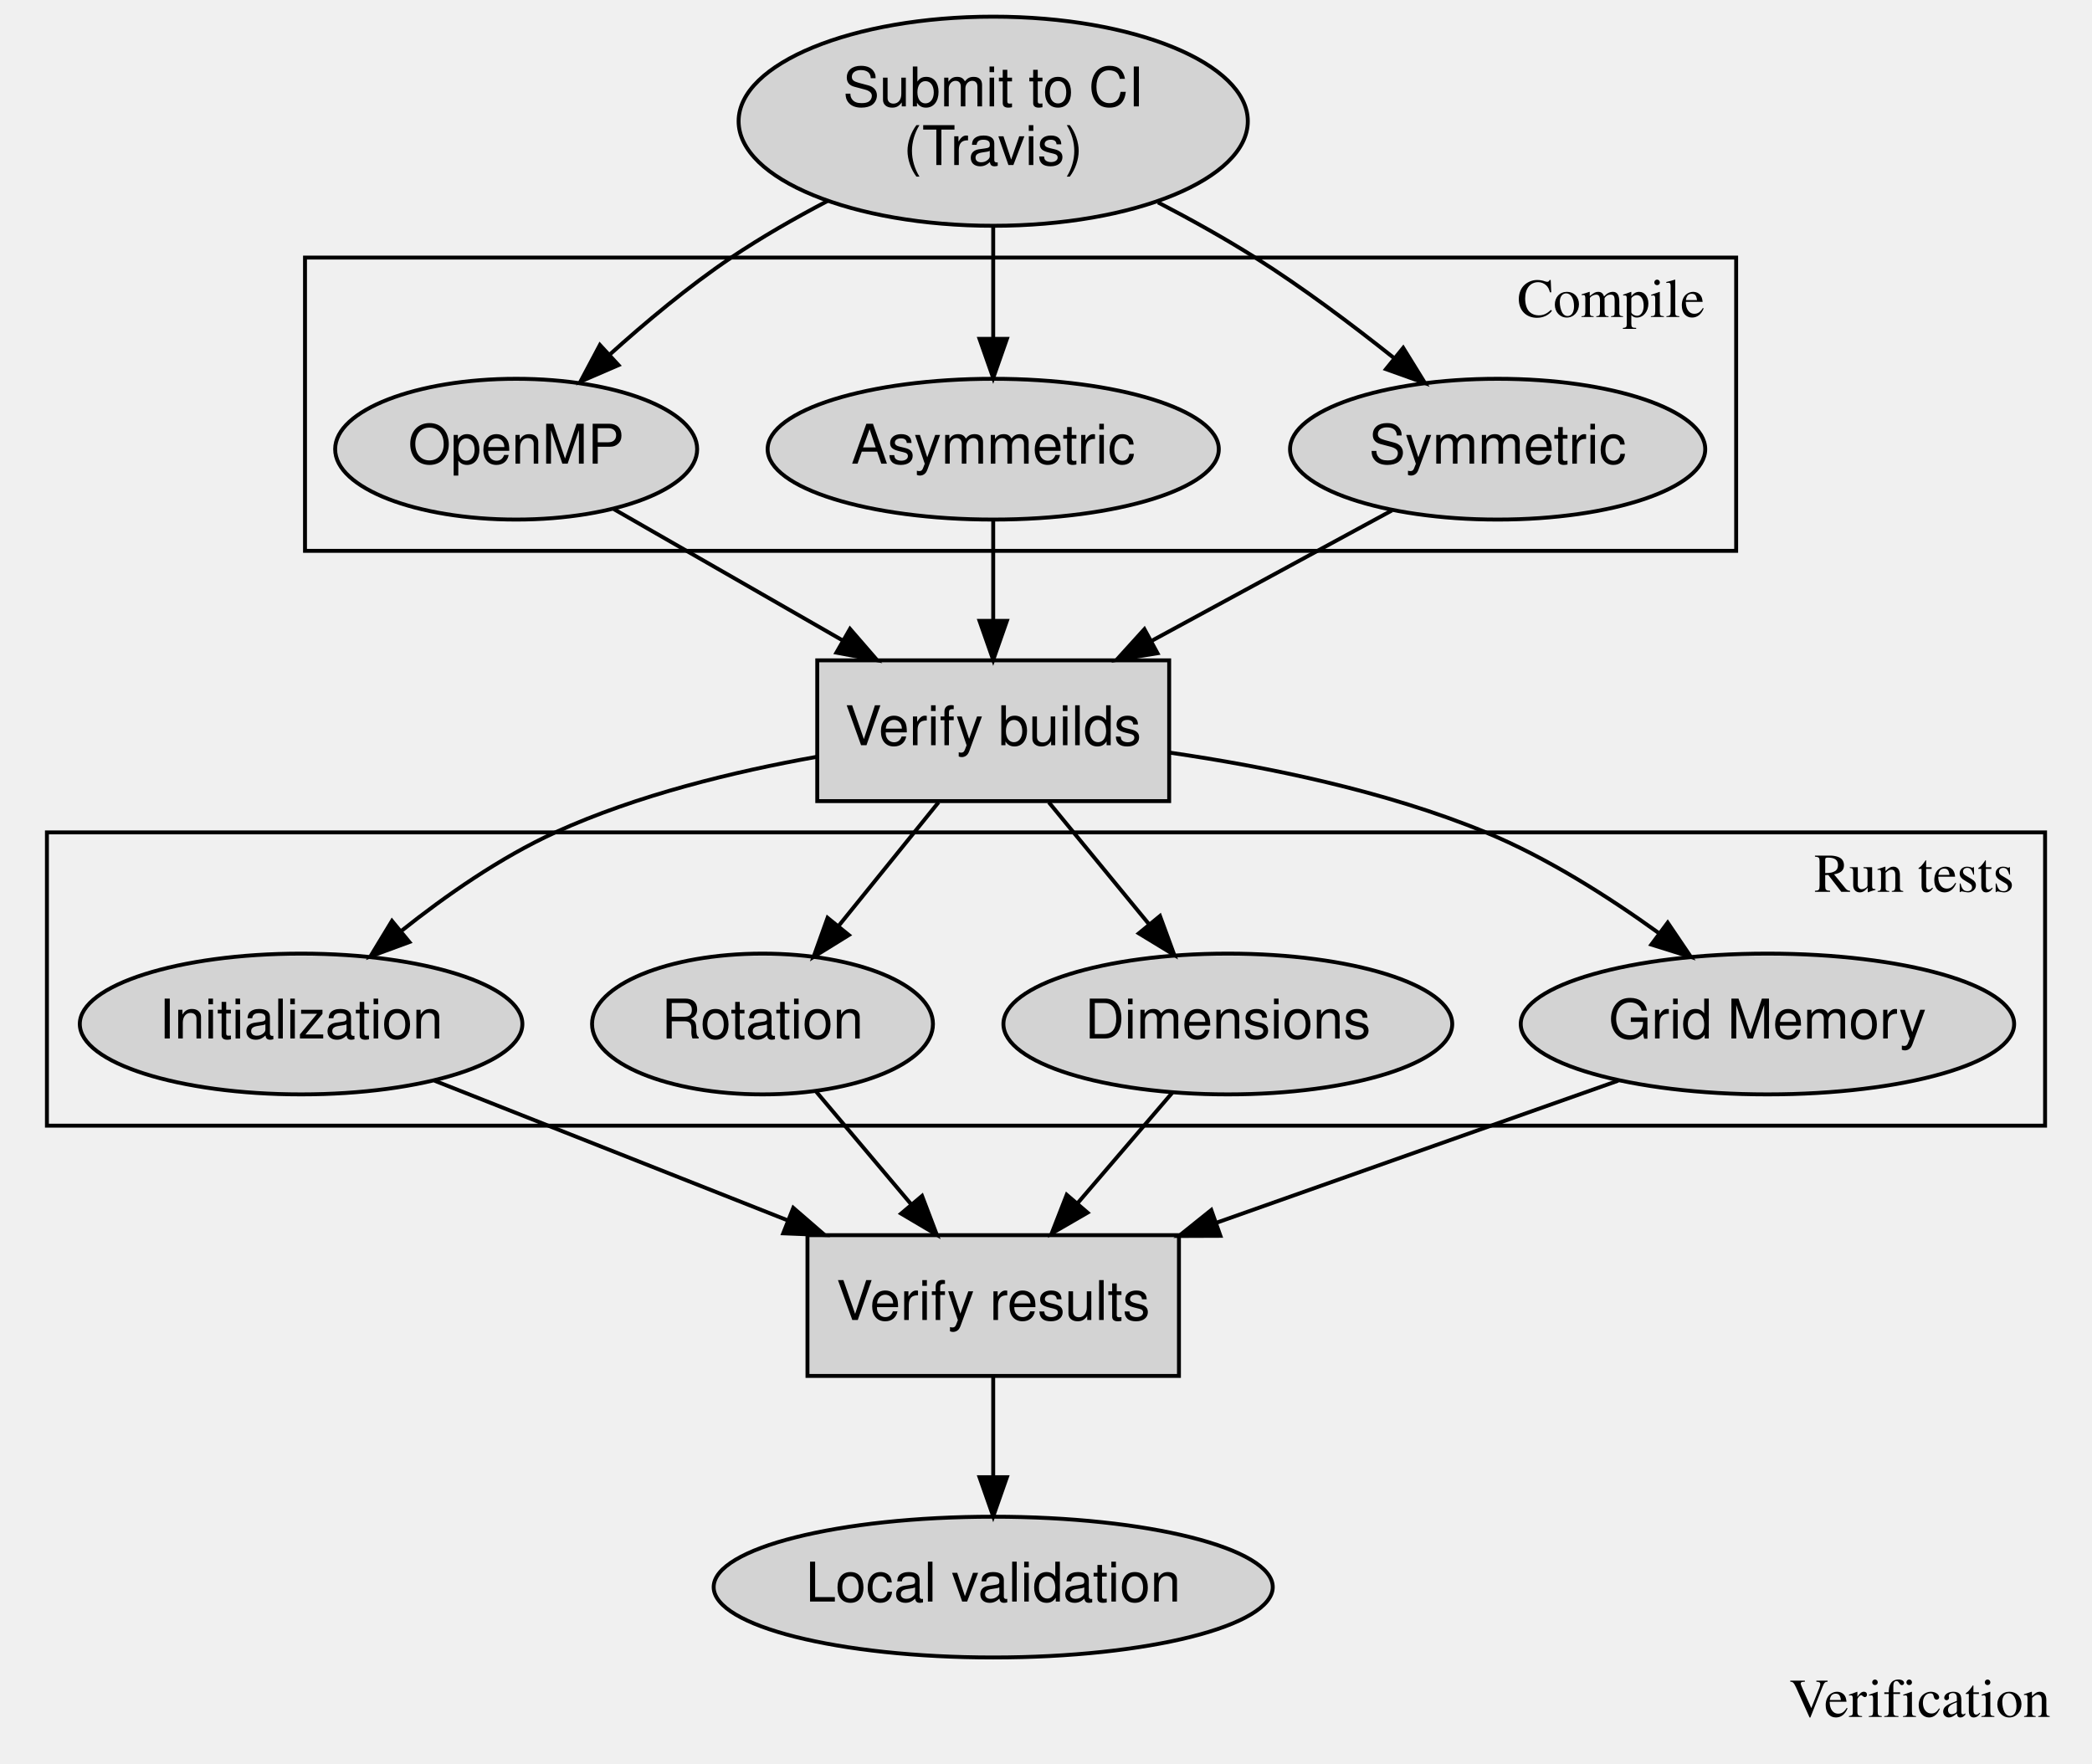
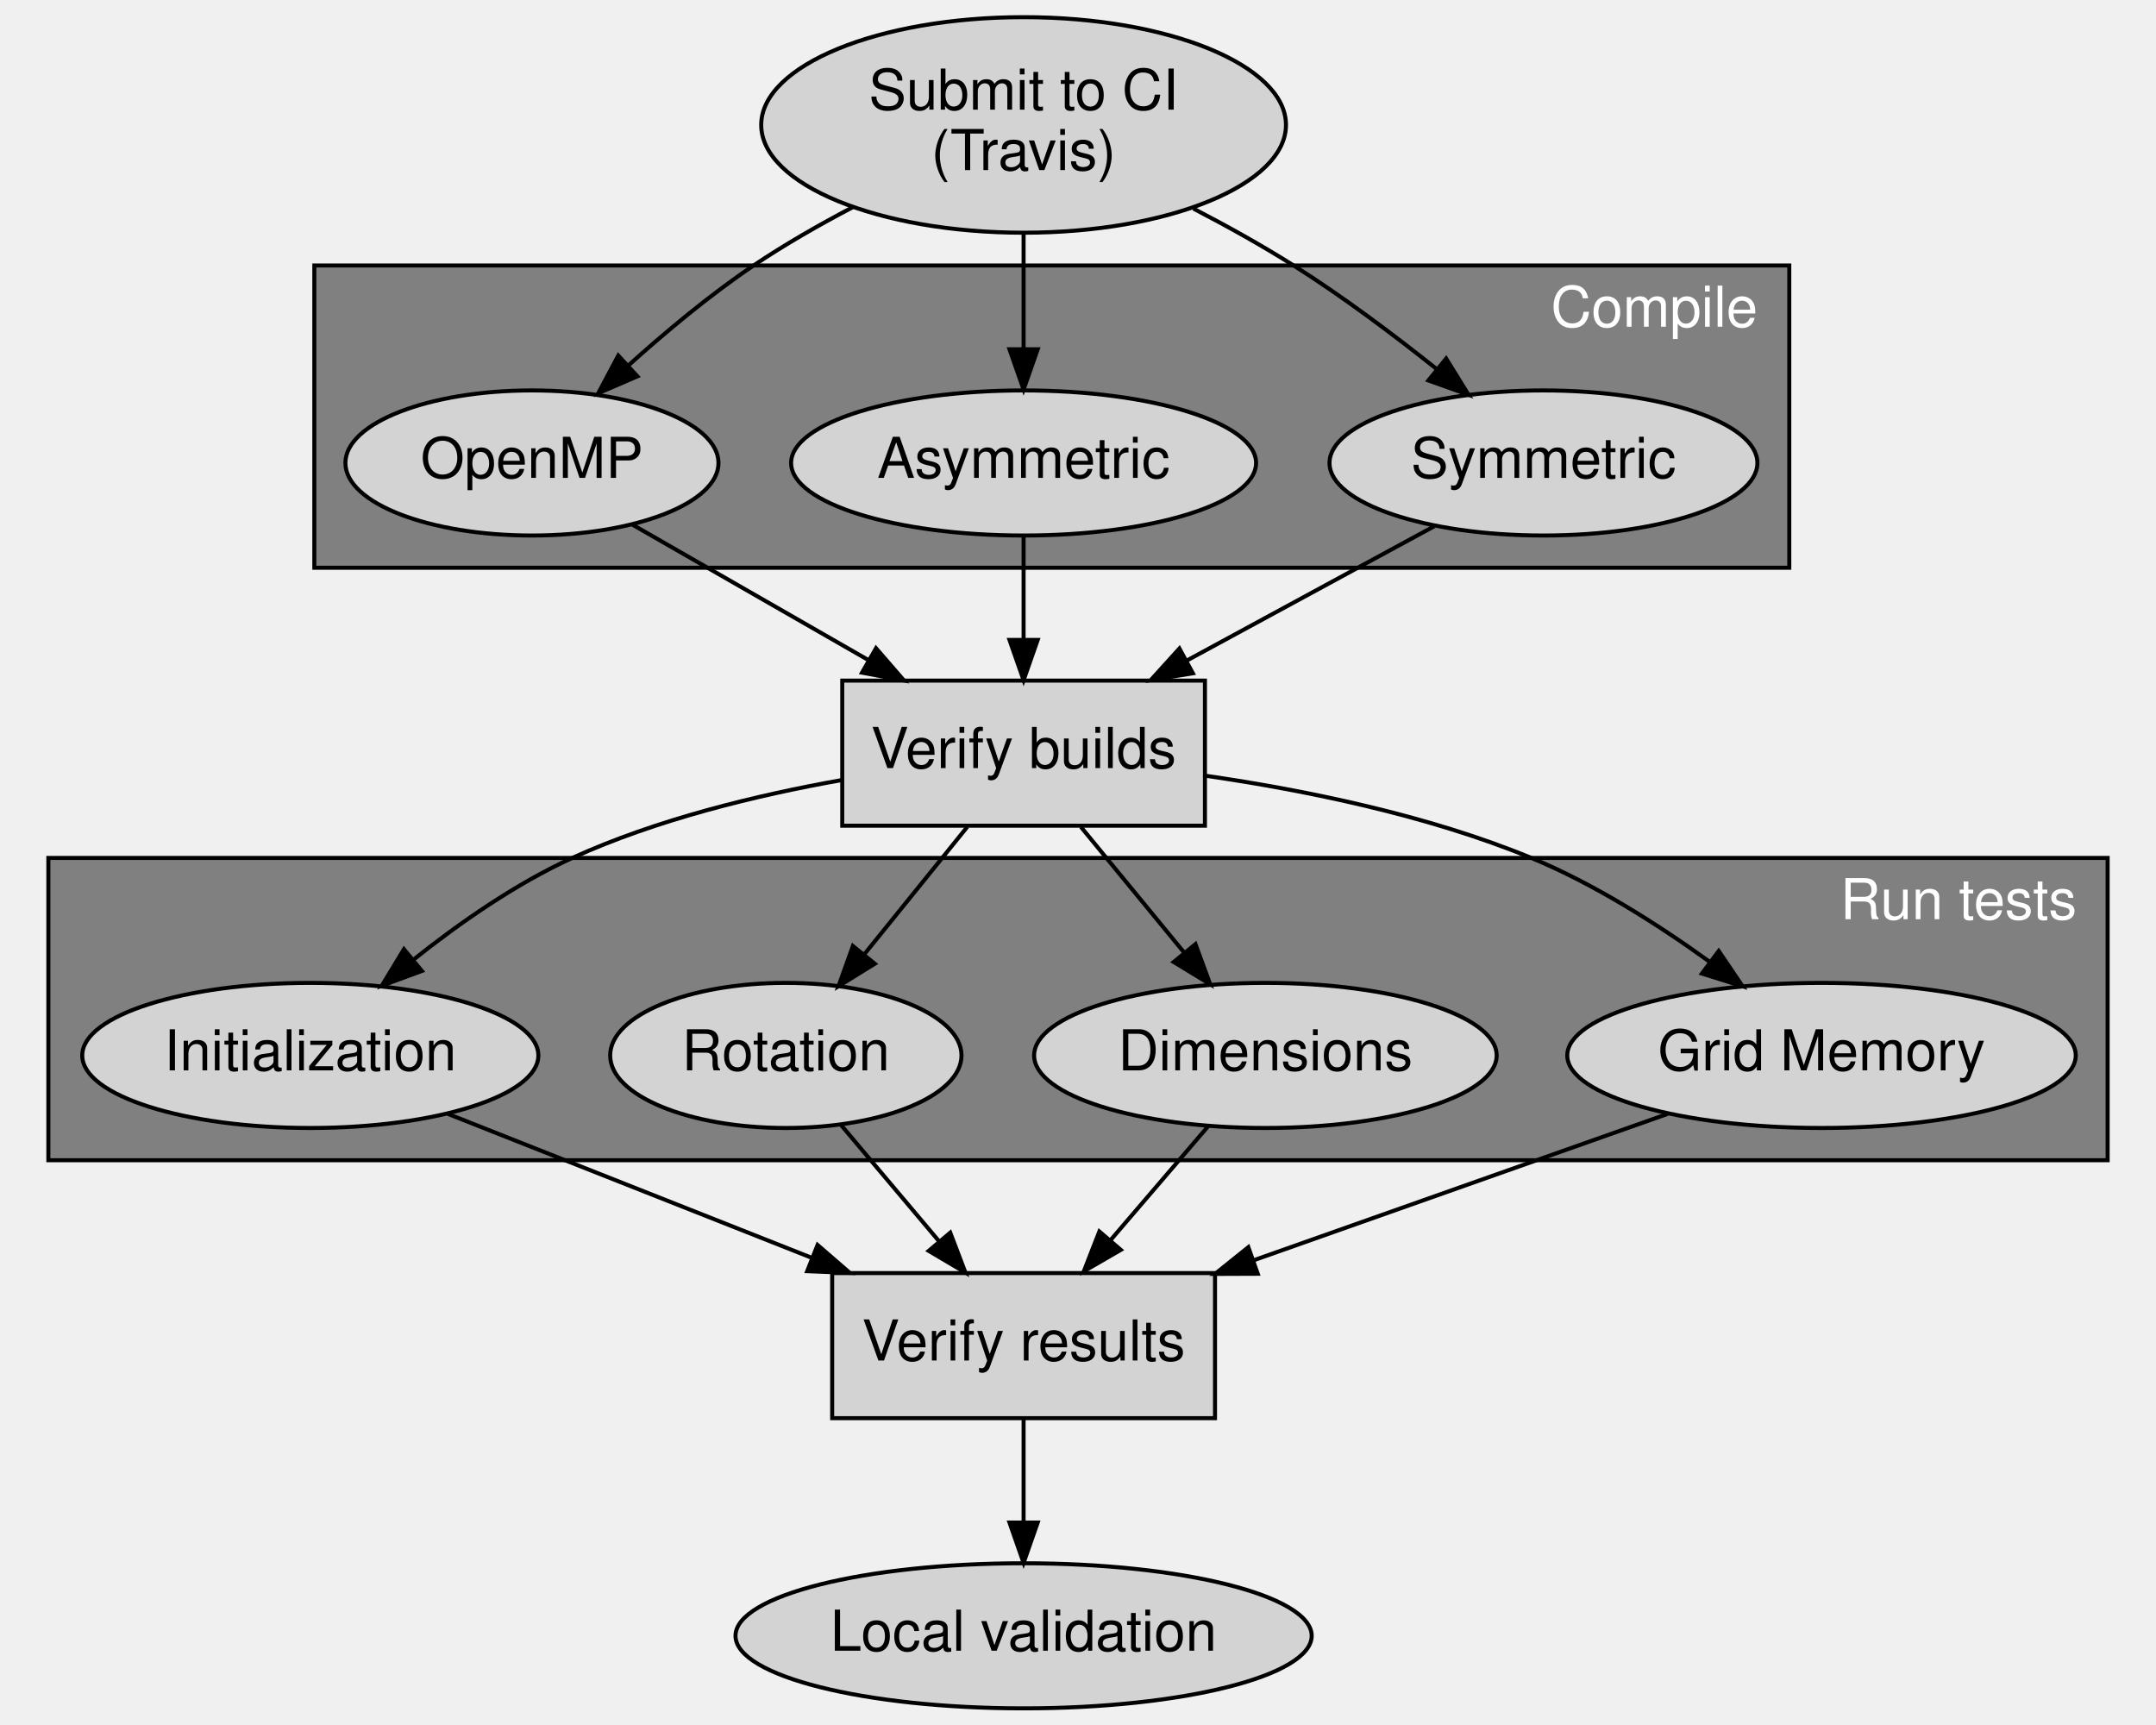
- <svg xmlns="http://www.w3.org/2000/svg" width="535pt" height="451pt" viewBox="0.00 0.00 535.00 450.74">
-   <g id="graph0" class="graph" transform="scale(1 1) rotate(0) translate(4 446.74)">
-     <text text-anchor="middle" x="487" y="-7.8" font-family="Times,serif" font-size="14.00">Verification</text>
+ <svg xmlns="http://www.w3.org/2000/svg" width="535pt" height="428pt" viewBox="0.00 0.00 535.00 427.74">
+   <g id="graph0" class="graph" transform="scale(1 1) rotate(0) translate(4 423.74)">
    <g id="clust5" class="cluster">
-       <polygon fill="transparent" stroke="black" points="74,-306 74,-381 440,-381 440,-306 74,-306" />
-       <text text-anchor="middle" x="408" y="-365.8" font-family="Times,serif" font-size="14.00">Compile</text>
+       <polygon fill="grey" stroke="black" points="74,-283 74,-358 440,-358 440,-283 74,-283" />
+       <text text-anchor="middle" x="406.5" y="-342.8" font-family="Helvetica,sans-Serif" font-size="14.00" fill="white">Compile</text>
    </g>
    <g id="clust6" class="cluster">
-       <polygon fill="transparent" stroke="black" points="8,-159 8,-234 519,-234 519,-159 8,-159" />
-       <text text-anchor="middle" x="485.5" y="-218.8" font-family="Times,serif" font-size="14.00">Run tests</text>
+       <polygon fill="grey" stroke="black" points="8,-136 8,-211 519,-211 519,-136 8,-136" />
+       <text text-anchor="middle" x="482" y="-195.8" font-family="Helvetica,sans-Serif" font-size="14.00" fill="white">Run tests</text>
    </g>
    <g id="node1" class="node">
-       <ellipse fill="lightgrey" stroke="black" cx="250" cy="-415.87" rx="65.11" ry="26.74" />
-       <text text-anchor="middle" x="250" y="-419.67" font-family="Helvetica,sans-Serif" font-size="14.00">Submit to CI</text>
-       <text text-anchor="middle" x="250" y="-404.67" font-family="Helvetica,sans-Serif" font-size="14.00">(Travis)</text>
+       <ellipse fill="lightgrey" stroke="black" cx="250" cy="-392.87" rx="65.11" ry="26.74" />
+       <text text-anchor="middle" x="250" y="-396.67" font-family="Helvetica,sans-Serif" font-size="14.00">Submit to CI</text>
+       <text text-anchor="middle" x="250" y="-381.67" font-family="Helvetica,sans-Serif" font-size="14.00">(Travis)</text>
    </g>
    <g id="node2" class="node">
-       <ellipse fill="lightgrey" stroke="black" cx="379" cy="-332" rx="53.09" ry="18" />
-       <text text-anchor="middle" x="379" y="-328.3" font-family="Helvetica,sans-Serif" font-size="14.00">Symmetric</text>
+       <ellipse fill="lightgrey" stroke="black" cx="379" cy="-309" rx="53.09" ry="18" />
+       <text text-anchor="middle" x="379" y="-305.3" font-family="Helvetica,sans-Serif" font-size="14.00">Symmetric</text>
    </g>
    <g id="edge1" class="edge">
-       <path fill="none" stroke="black" d="M292.14,-395.11C300.54,-390.75 309.18,-385.94 317,-381 329.08,-373.37 341.67,-363.93 352.33,-355.44" />
-       <polygon fill="black" stroke="black" points="354.85,-357.91 360.42,-348.9 350.44,-352.47 354.85,-357.91" />
+       <path fill="none" stroke="black" d="M292.14,-372.11C300.54,-367.75 309.18,-362.94 317,-358 329.08,-350.37 341.67,-340.93 352.33,-332.44" />
+       <polygon fill="black" stroke="black" points="354.85,-334.91 360.42,-325.9 350.44,-329.47 354.85,-334.91" />
    </g>
    <g id="node3" class="node">
-       <ellipse fill="lightgrey" stroke="black" cx="250" cy="-332" rx="57.69" ry="18" />
-       <text text-anchor="middle" x="250" y="-328.3" font-family="Helvetica,sans-Serif" font-size="14.00">Asymmetric</text>
+       <ellipse fill="lightgrey" stroke="black" cx="250" cy="-309" rx="57.69" ry="18" />
+       <text text-anchor="middle" x="250" y="-305.3" font-family="Helvetica,sans-Serif" font-size="14.00">Asymmetric</text>
    </g>
    <g id="edge2" class="edge">
-       <path fill="none" stroke="black" d="M250,-388.97C250,-379.87 250,-369.63 250,-360.42" />
-       <polygon fill="black" stroke="black" points="253.5,-360.21 250,-350.21 246.5,-360.21 253.5,-360.21" />
+       <path fill="none" stroke="black" d="M250,-365.97C250,-356.87 250,-346.63 250,-337.42" />
+       <polygon fill="black" stroke="black" points="253.5,-337.21 250,-327.21 246.5,-337.21 253.5,-337.21" />
    </g>
    <g id="node4" class="node">
-       <ellipse fill="lightgrey" stroke="black" cx="128" cy="-332" rx="46.29" ry="18" />
-       <text text-anchor="middle" x="128" y="-328.3" font-family="Helvetica,sans-Serif" font-size="14.00">OpenMP</text>
+       <ellipse fill="lightgrey" stroke="black" cx="128" cy="-309" rx="46.29" ry="18" />
+       <text text-anchor="middle" x="128" y="-305.3" font-family="Helvetica,sans-Serif" font-size="14.00">OpenMP</text>
    </g>
    <g id="edge3" class="edge">
-       <path fill="none" stroke="black" d="M207.63,-395.47C199.25,-391.08 190.68,-386.17 183,-381 172.16,-373.7 161.13,-364.49 151.82,-356.1" />
-       <polygon fill="black" stroke="black" points="154.17,-353.5 144.45,-349.3 149.42,-358.65 154.17,-353.5" />
+       <path fill="none" stroke="black" d="M207.63,-372.47C199.25,-368.08 190.68,-363.17 183,-358 172.16,-350.7 161.13,-341.49 151.82,-333.1" />
+       <polygon fill="black" stroke="black" points="154.17,-330.5 144.45,-326.3 149.42,-335.65 154.17,-330.5" />
    </g>
    <g id="node5" class="node">
-       <polygon fill="lightgrey" stroke="black" points="295,-278 205,-278 205,-242 295,-242 295,-278" />
-       <text text-anchor="middle" x="250" y="-256.3" font-family="Helvetica,sans-Serif" font-size="14.00">Verify builds</text>
+       <polygon fill="lightgrey" stroke="black" points="295,-255 205,-255 205,-219 295,-219 295,-255" />
+       <text text-anchor="middle" x="250" y="-233.3" font-family="Helvetica,sans-Serif" font-size="14.00">Verify builds</text>
    </g>
    <g id="edge4" class="edge">
-       <path fill="none" stroke="black" d="M351.96,-316.33C334.15,-306.66 310.5,-293.83 290.47,-282.96" />
-       <polygon fill="black" stroke="black" points="292.01,-279.82 281.55,-278.12 288.67,-285.97 292.01,-279.82" />
+       <path fill="none" stroke="black" d="M351.96,-293.33C334.15,-283.66 310.5,-270.83 290.47,-259.96" />
+       <polygon fill="black" stroke="black" points="292.01,-256.82 281.55,-255.12 288.67,-262.97 292.01,-256.82" />
    </g>
    <g id="edge5" class="edge">
-       <path fill="none" stroke="black" d="M250,-313.7C250,-305.98 250,-296.71 250,-288.11" />
-       <polygon fill="black" stroke="black" points="253.5,-288.1 250,-278.1 246.5,-288.1 253.5,-288.1" />
+       <path fill="none" stroke="black" d="M250,-290.7C250,-282.98 250,-273.71 250,-265.11" />
+       <polygon fill="black" stroke="black" points="253.5,-265.1 250,-255.1 246.5,-265.1 253.5,-265.1" />
    </g>
    <g id="edge6" class="edge">
-       <path fill="none" stroke="black" d="M152.98,-316.67C169.83,-307 192.4,-294.05 211.52,-283.08" />
-       <polygon fill="black" stroke="black" points="213.38,-286.04 220.32,-278.03 209.9,-279.97 213.38,-286.04" />
+       <path fill="none" stroke="black" d="M152.98,-293.67C169.83,-284 192.4,-271.05 211.52,-260.08" />
+       <polygon fill="black" stroke="black" points="213.38,-263.04 220.32,-255.03 209.9,-256.97 213.38,-263.04" />
    </g>
    <g id="node6" class="node">
-       <ellipse fill="lightgrey" stroke="black" cx="448" cy="-185" rx="63.09" ry="18" />
-       <text text-anchor="middle" x="448" y="-181.3" font-family="Helvetica,sans-Serif" font-size="14.00">Grid Memory</text>
+       <ellipse fill="lightgrey" stroke="black" cx="448" cy="-162" rx="63.09" ry="18" />
+       <text text-anchor="middle" x="448" y="-158.3" font-family="Helvetica,sans-Serif" font-size="14.00">Grid Memory</text>
    </g>
    <g id="edge7" class="edge">
-       <path fill="none" stroke="black" d="M295.27,-254.38C319.84,-250.81 350.34,-244.61 376,-234 391.57,-227.57 407.31,-217.56 420.09,-208.34" />
-       <polygon fill="black" stroke="black" points="422.49,-210.92 428.42,-202.15 418.31,-205.31 422.49,-210.92" />
+       <path fill="none" stroke="black" d="M295.27,-231.38C319.84,-227.81 350.34,-221.61 376,-211 391.57,-204.57 407.31,-194.56 420.09,-185.34" />
+       <polygon fill="black" stroke="black" points="422.49,-187.92 428.42,-179.15 418.31,-182.31 422.49,-187.92" />
    </g>
    <g id="node7" class="node">
-       <ellipse fill="lightgrey" stroke="black" cx="310" cy="-185" rx="57.39" ry="18" />
-       <text text-anchor="middle" x="310" y="-181.3" font-family="Helvetica,sans-Serif" font-size="14.00">Dimensions</text>
+       <ellipse fill="lightgrey" stroke="black" cx="310" cy="-162" rx="57.39" ry="18" />
+       <text text-anchor="middle" x="310" y="-158.3" font-family="Helvetica,sans-Serif" font-size="14.00">Dimensions</text>
    </g>
    <g id="edge8" class="edge">
-       <path fill="none" stroke="black" d="M264.22,-241.7C271.88,-232.38 281.45,-220.74 289.86,-210.5" />
-       <polygon fill="black" stroke="black" points="292.65,-212.62 296.3,-202.67 287.24,-208.18 292.65,-212.62" />
+       <path fill="none" stroke="black" d="M264.22,-218.7C271.88,-209.38 281.45,-197.74 289.86,-187.5" />
+       <polygon fill="black" stroke="black" points="292.65,-189.62 296.3,-179.67 287.24,-185.18 292.65,-189.62" />
    </g>
    <g id="node8" class="node">
-       <ellipse fill="lightgrey" stroke="black" cx="191" cy="-185" rx="43.59" ry="18" />
-       <text text-anchor="middle" x="191" y="-181.3" font-family="Helvetica,sans-Serif" font-size="14.00">Rotation</text>
+       <ellipse fill="lightgrey" stroke="black" cx="191" cy="-162" rx="43.59" ry="18" />
+       <text text-anchor="middle" x="191" y="-158.3" font-family="Helvetica,sans-Serif" font-size="14.00">Rotation</text>
    </g>
    <g id="edge9" class="edge">
-       <path fill="none" stroke="black" d="M236.02,-241.7C228.38,-232.25 218.81,-220.4 210.45,-210.07" />
-       <polygon fill="black" stroke="black" points="213.08,-207.75 204.07,-202.18 207.64,-212.15 213.08,-207.75" />
+       <path fill="none" stroke="black" d="M236.02,-218.7C228.38,-209.25 218.81,-197.4 210.45,-187.07" />
+       <polygon fill="black" stroke="black" points="213.08,-184.75 204.07,-179.18 207.64,-189.15 213.08,-184.75" />
    </g>
    <g id="node9" class="node">
-       <ellipse fill="lightgrey" stroke="black" cx="73" cy="-185" rx="56.59" ry="18" />
-       <text text-anchor="middle" x="73" y="-181.3" font-family="Helvetica,sans-Serif" font-size="14.00">Initialization</text>
+       <ellipse fill="lightgrey" stroke="black" cx="73" cy="-162" rx="56.59" ry="18" />
+       <text text-anchor="middle" x="73" y="-158.3" font-family="Helvetica,sans-Serif" font-size="14.00">Initialization</text>
    </g>
    <g id="edge10" class="edge">
-       <path fill="none" stroke="black" d="M204.74,-253.3C183.78,-249.57 158.94,-243.55 138,-234 123.93,-227.58 109.92,-217.79 98.54,-208.72" />
-       <polygon fill="black" stroke="black" points="100.69,-205.96 90.74,-202.3 96.24,-211.36 100.69,-205.96" />
+       <path fill="none" stroke="black" d="M204.74,-230.3C183.78,-226.57 158.94,-220.55 138,-211 123.93,-204.58 109.92,-194.79 98.54,-185.72" />
+       <polygon fill="black" stroke="black" points="100.69,-182.96 90.74,-179.3 96.24,-188.36 100.69,-182.96" />
    </g>
    <g id="node10" class="node">
-       <polygon fill="lightgrey" stroke="black" points="297.5,-131 202.5,-131 202.5,-95 297.5,-95 297.5,-131" />
-       <text text-anchor="middle" x="250" y="-109.3" font-family="Helvetica,sans-Serif" font-size="14.00">Verify results</text>
+       <polygon fill="lightgrey" stroke="black" points="297.5,-108 202.5,-108 202.5,-72 297.5,-72 297.5,-108" />
+       <text text-anchor="middle" x="250" y="-86.3" font-family="Helvetica,sans-Serif" font-size="14.00">Verify results</text>
    </g>
    <g id="edge11" class="edge">
-       <path fill="none" stroke="black" d="M409.82,-170.5C380.67,-160.2 340.04,-145.83 307.04,-134.16" />
-       <polygon fill="black" stroke="black" points="308.1,-130.83 297.5,-130.79 305.77,-137.43 308.1,-130.83" />
+       <path fill="none" stroke="black" d="M409.82,-147.5C380.67,-137.2 340.04,-122.83 307.04,-111.16" />
+       <polygon fill="black" stroke="black" points="308.1,-107.83 297.5,-107.79 305.77,-114.43 308.1,-107.83" />
    </g>
    <g id="edge12" class="edge">
-       <path fill="none" stroke="black" d="M295.78,-167.41C288.53,-158.95 279.55,-148.47 271.47,-139.05" />
-       <polygon fill="black" stroke="black" points="274.12,-136.76 264.95,-131.45 268.8,-141.32 274.12,-136.76" />
+       <path fill="none" stroke="black" d="M295.78,-144.41C288.53,-135.95 279.55,-125.47 271.47,-116.05" />
+       <polygon fill="black" stroke="black" points="274.12,-113.76 264.95,-108.45 268.8,-118.32 274.12,-113.76" />
    </g>
    <g id="edge13" class="edge">
-       <path fill="none" stroke="black" d="M204.68,-167.76C211.92,-159.18 220.95,-148.46 229.05,-138.86" />
-       <polygon fill="black" stroke="black" points="231.8,-141.03 235.57,-131.12 226.45,-136.51 231.8,-141.03" />
+       <path fill="none" stroke="black" d="M204.68,-144.76C211.92,-136.18 220.95,-125.46 229.05,-115.86" />
+       <polygon fill="black" stroke="black" points="231.8,-118.03 235.57,-108.12 226.45,-113.51 231.8,-118.03" />
    </g>
    <g id="edge14" class="edge">
-       <path fill="none" stroke="black" d="M107.13,-170.5C132.67,-160.4 168.08,-146.4 197.25,-134.86" />
-       <polygon fill="black" stroke="black" points="198.87,-137.98 206.88,-131.05 196.3,-131.47 198.87,-137.98" />
+       <path fill="none" stroke="black" d="M107.13,-147.5C132.67,-137.4 168.08,-123.4 197.25,-111.86" />
+       <polygon fill="black" stroke="black" points="198.87,-114.98 206.88,-108.05 196.3,-108.47 198.87,-114.98" />
    </g>
    <g id="node11" class="node">
-       <ellipse fill="lightgrey" stroke="black" cx="250" cy="-41" rx="71.49" ry="18" />
-       <text text-anchor="middle" x="250" y="-37.3" font-family="Helvetica,sans-Serif" font-size="14.00">Local validation</text>
+       <ellipse fill="lightgrey" stroke="black" cx="250" cy="-18" rx="71.49" ry="18" />
+       <text text-anchor="middle" x="250" y="-14.3" font-family="Helvetica,sans-Serif" font-size="14.00">Local validation</text>
    </g>
    <g id="edge15" class="edge">
-       <path fill="none" stroke="black" d="M250,-94.7C250,-86.98 250,-77.71 250,-69.11" />
-       <polygon fill="black" stroke="black" points="253.5,-69.1 250,-59.1 246.5,-69.1 253.5,-69.1" />
+       <path fill="none" stroke="black" d="M250,-71.7C250,-63.98 250,-54.71 250,-46.11" />
+       <polygon fill="black" stroke="black" points="253.5,-46.1 250,-36.1 246.5,-46.1 253.5,-46.1" />
    </g>
  </g>
</svg>
